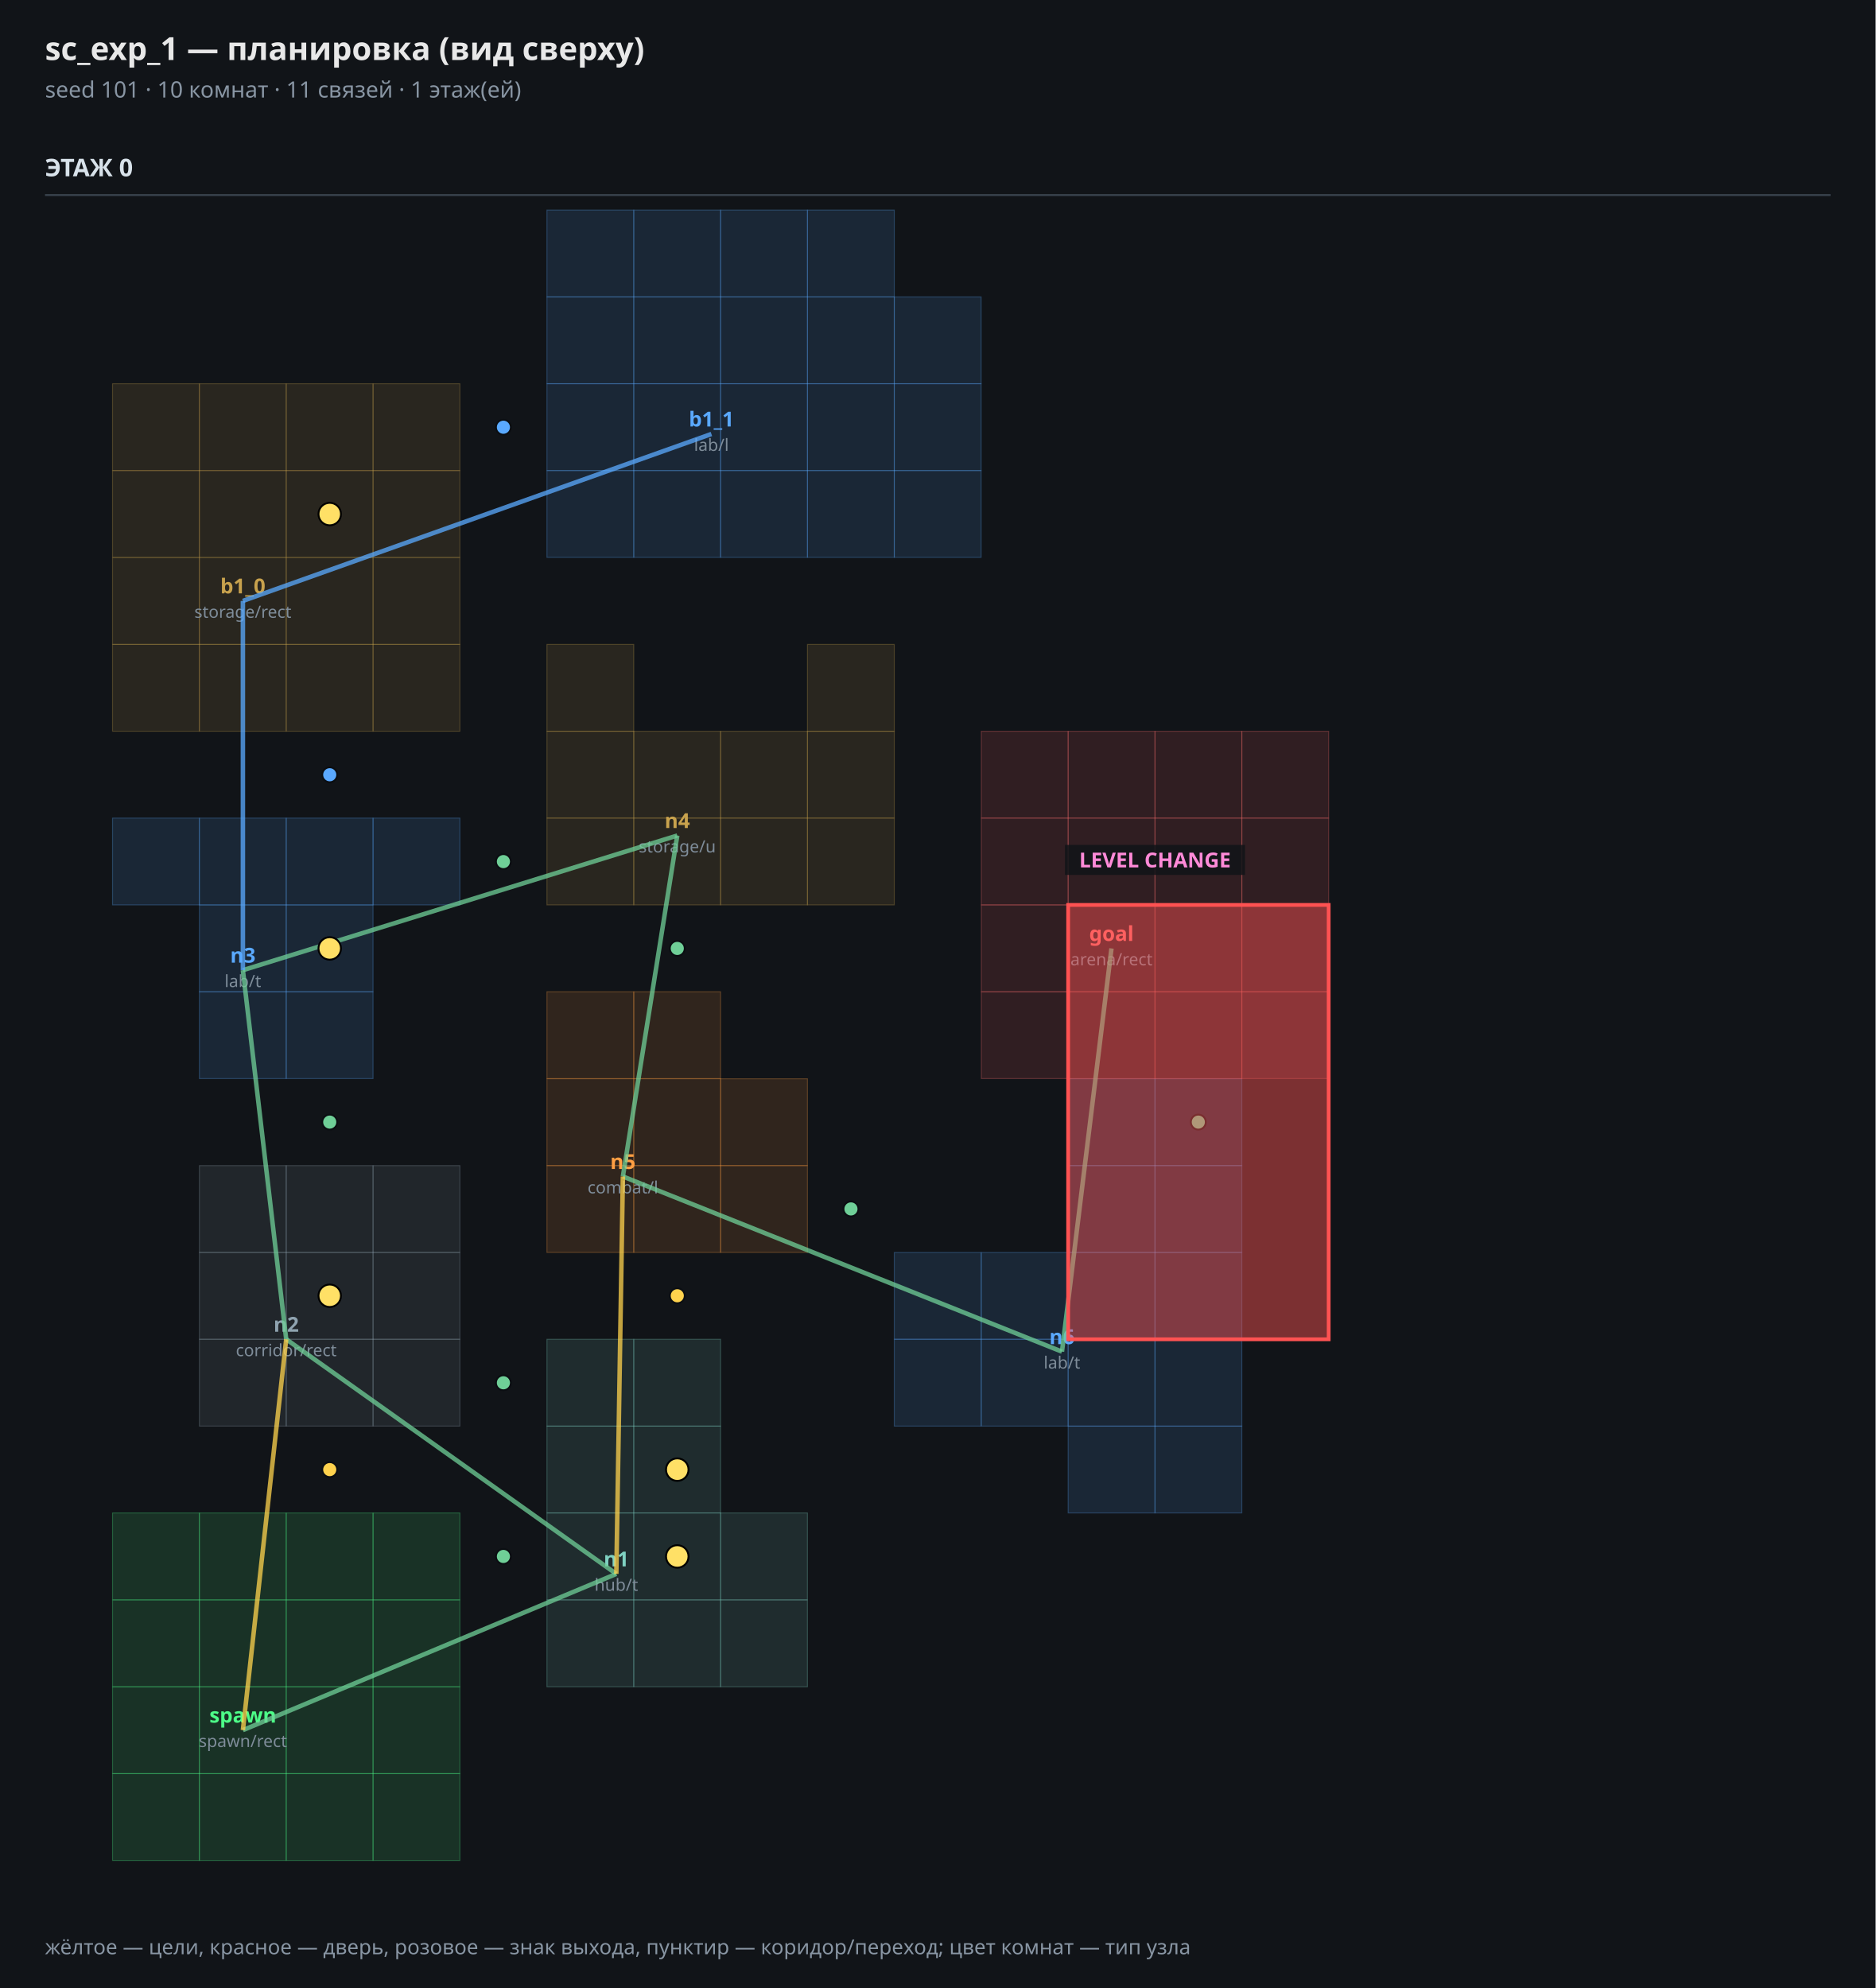
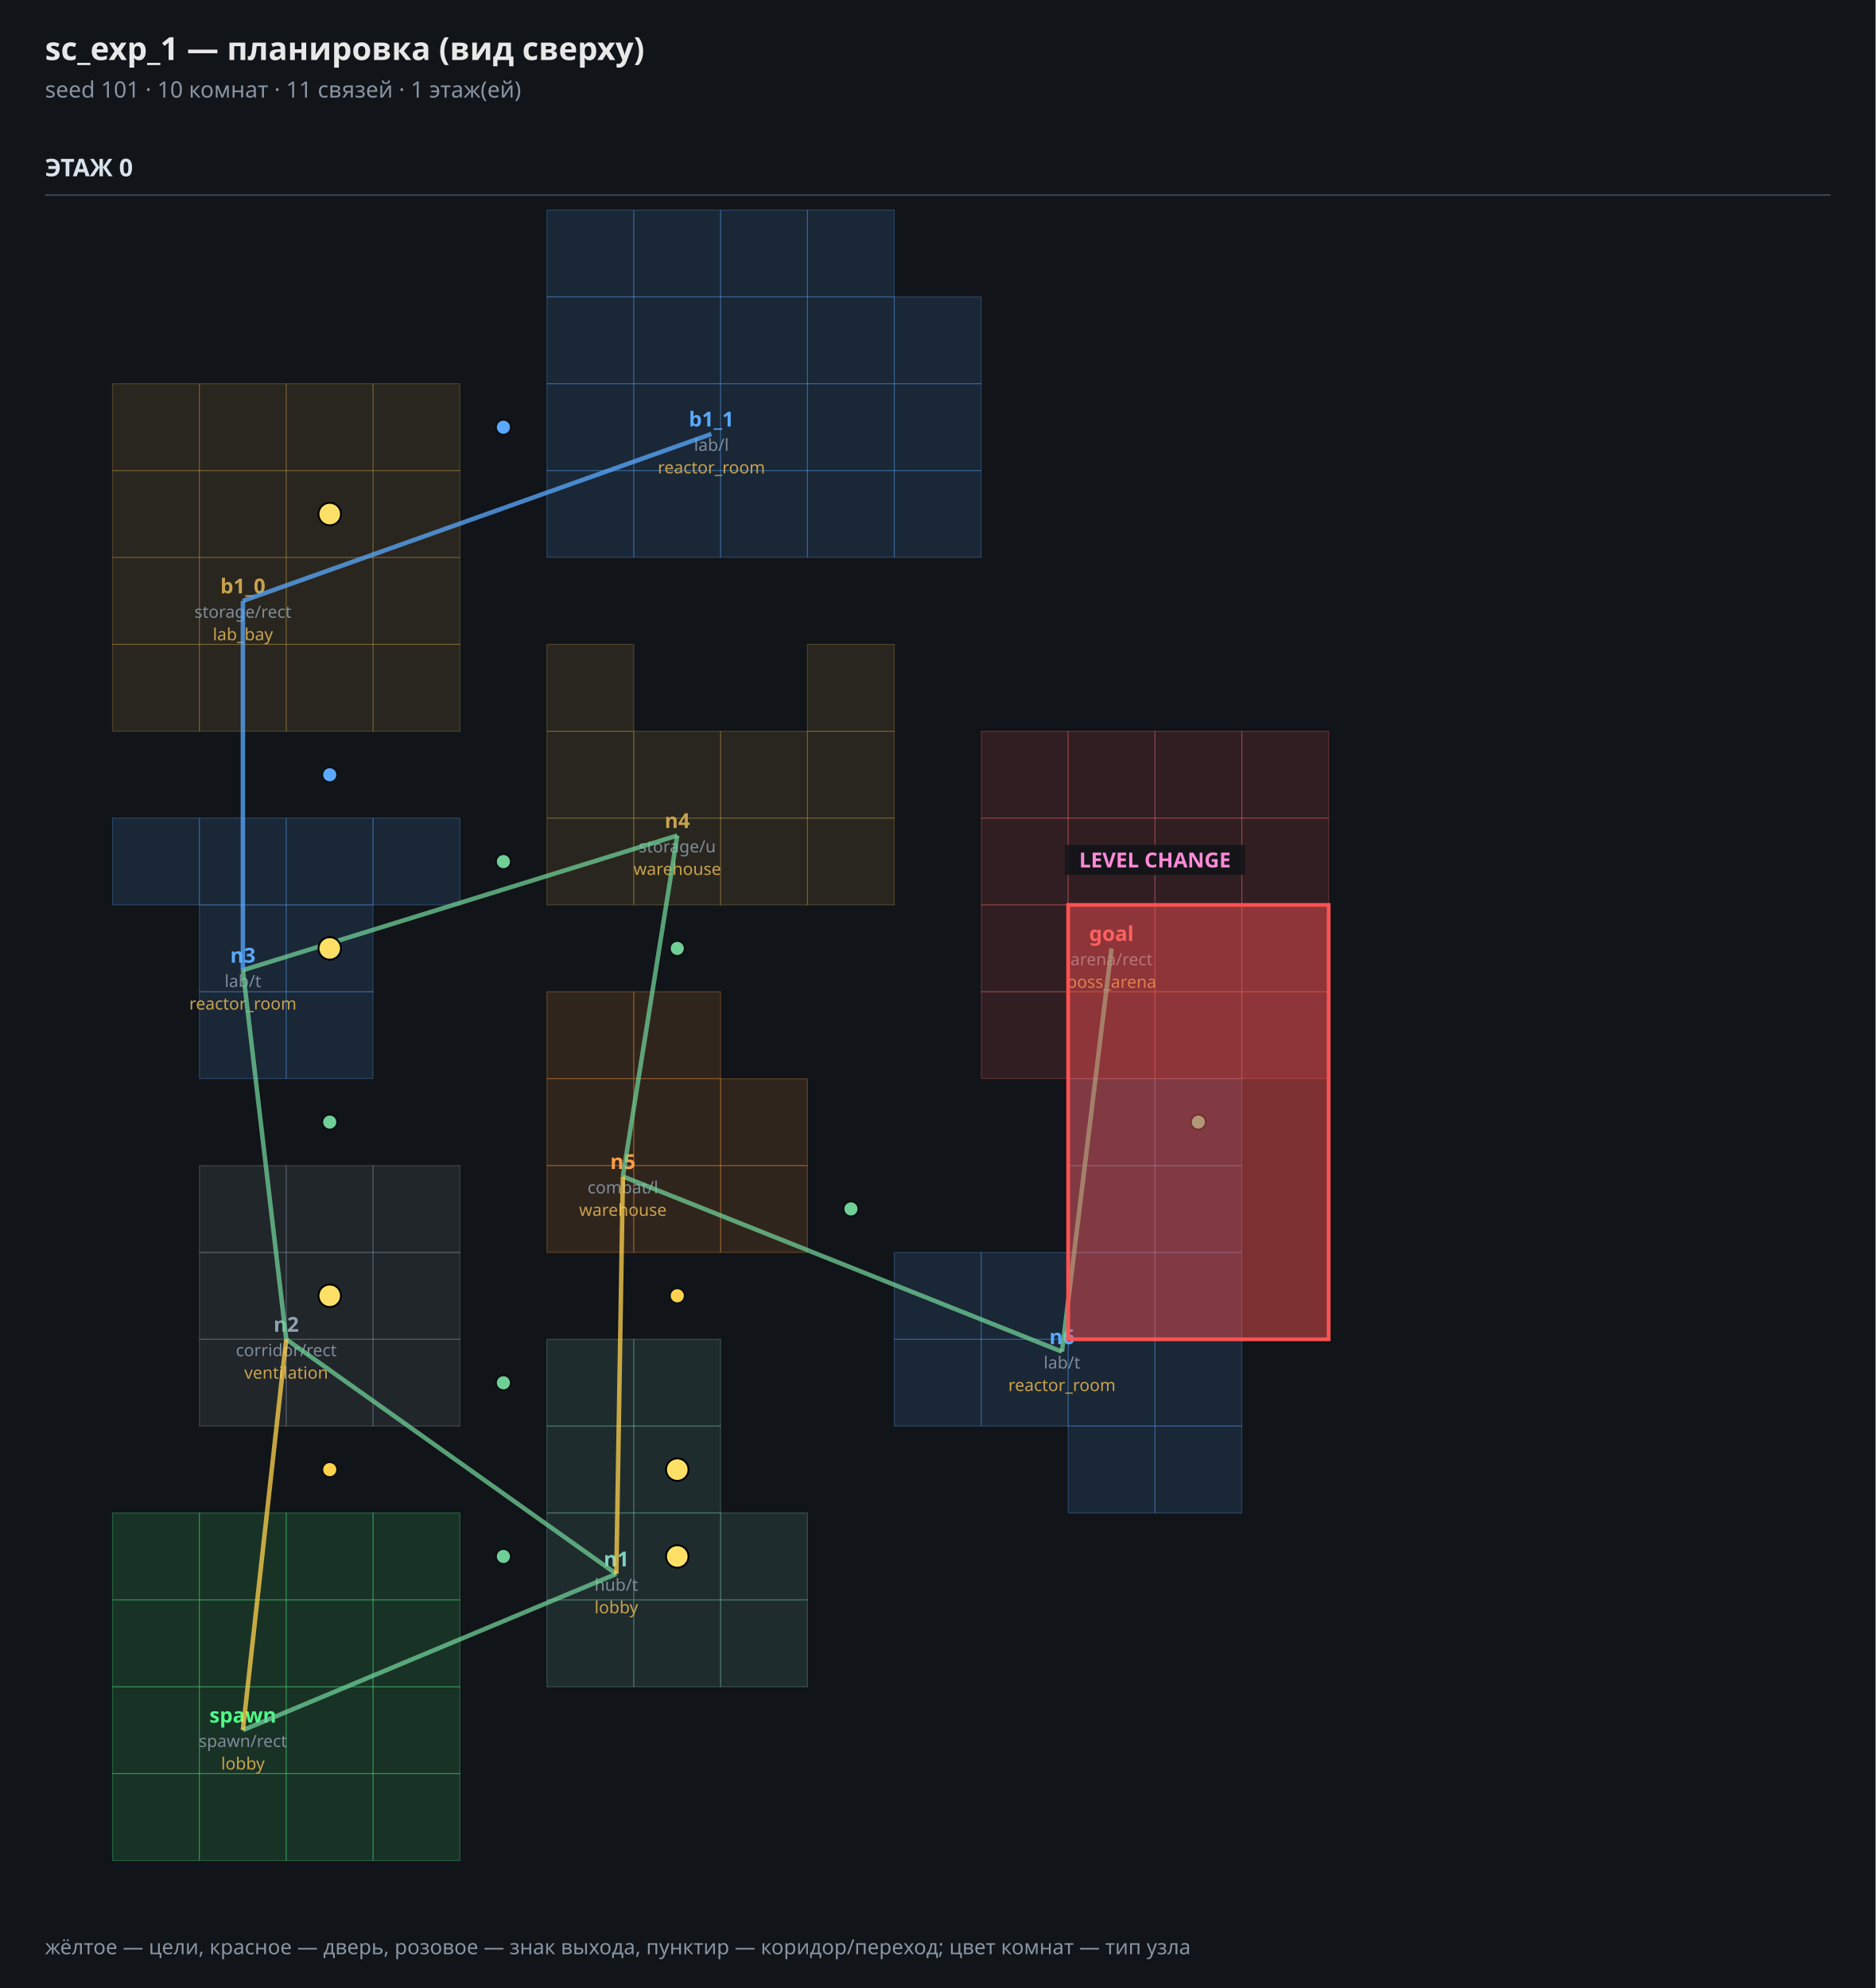
<svg xmlns="http://www.w3.org/2000/svg" width="1000" height="1060" viewBox="0 0 1000 1060">
  <rect width="100%" height="100%" fill="#111418" />
  <text x="24" y="32" fill="#e8e8e8" font-family="sans-serif" font-size="17" font-weight="bold">sc_exp_1 — планировка (вид сверху)</text>
  <text x="24" y="52" fill="#8895a3" font-family="sans-serif" font-size="12">seed 101 · 10 комнат · 11 связей · 1 этаж(ей)</text>
  <text x="24" y="94" fill="#d8e2ea" font-family="sans-serif" font-size="13" font-weight="bold">ЭТАЖ 0</text>
  <line x1="24" y1="104" x2="976" y2="104" stroke="#39434d" stroke-width="1" />
  <rect x="60.0" y="945.7" width="46.3" height="46.3" fill="#4dff88" fill-opacity="0.13" stroke="#4dff88" stroke-opacity="0.28" stroke-width="0.5" />
  <rect x="60.0" y="899.4" width="46.3" height="46.3" fill="#4dff88" fill-opacity="0.13" stroke="#4dff88" stroke-opacity="0.28" stroke-width="0.5" />
  <rect x="60.0" y="853.1" width="46.3" height="46.3" fill="#4dff88" fill-opacity="0.13" stroke="#4dff88" stroke-opacity="0.28" stroke-width="0.5" />
  <rect x="60.0" y="806.7" width="46.3" height="46.3" fill="#4dff88" fill-opacity="0.13" stroke="#4dff88" stroke-opacity="0.28" stroke-width="0.5" />
  <rect x="106.3" y="945.7" width="46.3" height="46.3" fill="#4dff88" fill-opacity="0.13" stroke="#4dff88" stroke-opacity="0.28" stroke-width="0.5" />
  <rect x="106.3" y="899.4" width="46.3" height="46.3" fill="#4dff88" fill-opacity="0.13" stroke="#4dff88" stroke-opacity="0.28" stroke-width="0.5" />
  <rect x="106.3" y="853.1" width="46.3" height="46.3" fill="#4dff88" fill-opacity="0.13" stroke="#4dff88" stroke-opacity="0.28" stroke-width="0.5" />
  <rect x="106.3" y="806.7" width="46.3" height="46.3" fill="#4dff88" fill-opacity="0.13" stroke="#4dff88" stroke-opacity="0.28" stroke-width="0.5" />
  <rect x="152.6" y="945.7" width="46.3" height="46.3" fill="#4dff88" fill-opacity="0.13" stroke="#4dff88" stroke-opacity="0.28" stroke-width="0.5" />
  <rect x="152.6" y="899.4" width="46.3" height="46.3" fill="#4dff88" fill-opacity="0.13" stroke="#4dff88" stroke-opacity="0.28" stroke-width="0.5" />
  <rect x="152.6" y="853.1" width="46.3" height="46.3" fill="#4dff88" fill-opacity="0.13" stroke="#4dff88" stroke-opacity="0.28" stroke-width="0.5" />
  <rect x="152.6" y="806.7" width="46.3" height="46.3" fill="#4dff88" fill-opacity="0.13" stroke="#4dff88" stroke-opacity="0.28" stroke-width="0.5" />
  <rect x="198.9" y="945.7" width="46.3" height="46.3" fill="#4dff88" fill-opacity="0.13" stroke="#4dff88" stroke-opacity="0.28" stroke-width="0.5" />
  <rect x="198.9" y="899.4" width="46.3" height="46.3" fill="#4dff88" fill-opacity="0.13" stroke="#4dff88" stroke-opacity="0.28" stroke-width="0.5" />
  <rect x="198.9" y="853.1" width="46.3" height="46.3" fill="#4dff88" fill-opacity="0.13" stroke="#4dff88" stroke-opacity="0.28" stroke-width="0.5" />
  <rect x="198.9" y="806.7" width="46.3" height="46.3" fill="#4dff88" fill-opacity="0.13" stroke="#4dff88" stroke-opacity="0.28" stroke-width="0.5" />
  <text x="129.5" y="918.5" fill="#4dff88" font-family="sans-serif" font-size="11" font-weight="bold" text-anchor="middle">spawn</text>
  <text x="129.5" y="931.5" fill="#7e8c99" font-family="sans-serif" font-size="9" text-anchor="middle">spawn/rect</text>
+   <text x="129.5" y="943.5" fill="#c9a24d" font-family="sans-serif" font-size="9" text-anchor="middle">lobby</text>
  <rect x="291.6" y="853.1" width="46.3" height="46.3" fill="#7fd1c1" fill-opacity="0.13" stroke="#7fd1c1" stroke-opacity="0.28" stroke-width="0.5" />
  <rect x="291.6" y="806.7" width="46.3" height="46.3" fill="#7fd1c1" fill-opacity="0.13" stroke="#7fd1c1" stroke-opacity="0.28" stroke-width="0.5" />
  <rect x="291.6" y="760.4" width="46.3" height="46.3" fill="#7fd1c1" fill-opacity="0.13" stroke="#7fd1c1" stroke-opacity="0.28" stroke-width="0.5" />
  <rect x="291.6" y="714.1" width="46.3" height="46.3" fill="#7fd1c1" fill-opacity="0.13" stroke="#7fd1c1" stroke-opacity="0.28" stroke-width="0.5" />
  <rect x="337.9" y="853.1" width="46.3" height="46.3" fill="#7fd1c1" fill-opacity="0.13" stroke="#7fd1c1" stroke-opacity="0.28" stroke-width="0.5" />
  <rect x="337.9" y="806.7" width="46.3" height="46.3" fill="#7fd1c1" fill-opacity="0.13" stroke="#7fd1c1" stroke-opacity="0.28" stroke-width="0.5" />
  <rect x="337.9" y="760.4" width="46.3" height="46.3" fill="#7fd1c1" fill-opacity="0.13" stroke="#7fd1c1" stroke-opacity="0.28" stroke-width="0.5" />
  <rect x="337.9" y="714.1" width="46.3" height="46.3" fill="#7fd1c1" fill-opacity="0.13" stroke="#7fd1c1" stroke-opacity="0.28" stroke-width="0.5" />
  <rect x="384.2" y="853.1" width="46.3" height="46.3" fill="#7fd1c1" fill-opacity="0.13" stroke="#7fd1c1" stroke-opacity="0.28" stroke-width="0.5" />
  <rect x="384.2" y="806.7" width="46.3" height="46.3" fill="#7fd1c1" fill-opacity="0.13" stroke="#7fd1c1" stroke-opacity="0.28" stroke-width="0.5" />
  <text x="328.6" y="835.2" fill="#7fd1c1" font-family="sans-serif" font-size="11" font-weight="bold" text-anchor="middle">n1</text>
  <text x="328.6" y="848.2" fill="#7e8c99" font-family="sans-serif" font-size="9" text-anchor="middle">hub/t</text>
+   <text x="328.6" y="860.2" fill="#c9a24d" font-family="sans-serif" font-size="9" text-anchor="middle">lobby</text>
  <rect x="106.3" y="714.1" width="46.3" height="46.3" fill="#8fa3b0" fill-opacity="0.13" stroke="#8fa3b0" stroke-opacity="0.28" stroke-width="0.5" />
  <rect x="106.3" y="667.8" width="46.3" height="46.3" fill="#8fa3b0" fill-opacity="0.13" stroke="#8fa3b0" stroke-opacity="0.28" stroke-width="0.5" />
  <rect x="106.3" y="621.5" width="46.3" height="46.3" fill="#8fa3b0" fill-opacity="0.13" stroke="#8fa3b0" stroke-opacity="0.28" stroke-width="0.5" />
  <rect x="152.6" y="714.1" width="46.3" height="46.3" fill="#8fa3b0" fill-opacity="0.13" stroke="#8fa3b0" stroke-opacity="0.28" stroke-width="0.5" />
  <rect x="152.6" y="667.8" width="46.3" height="46.3" fill="#8fa3b0" fill-opacity="0.13" stroke="#8fa3b0" stroke-opacity="0.28" stroke-width="0.5" />
  <rect x="152.6" y="621.5" width="46.3" height="46.3" fill="#8fa3b0" fill-opacity="0.13" stroke="#8fa3b0" stroke-opacity="0.28" stroke-width="0.5" />
  <rect x="198.9" y="714.1" width="46.3" height="46.3" fill="#8fa3b0" fill-opacity="0.13" stroke="#8fa3b0" stroke-opacity="0.28" stroke-width="0.5" />
  <rect x="198.9" y="667.8" width="46.3" height="46.3" fill="#8fa3b0" fill-opacity="0.13" stroke="#8fa3b0" stroke-opacity="0.28" stroke-width="0.5" />
  <rect x="198.9" y="621.5" width="46.3" height="46.3" fill="#8fa3b0" fill-opacity="0.13" stroke="#8fa3b0" stroke-opacity="0.28" stroke-width="0.5" />
  <text x="152.6" y="710.1" fill="#8fa3b0" font-family="sans-serif" font-size="11" font-weight="bold" text-anchor="middle">n2</text>
  <text x="152.6" y="723.1" fill="#7e8c99" font-family="sans-serif" font-size="9" text-anchor="middle">corridor/rect</text>
+   <text x="152.6" y="735.1" fill="#c9a24d" font-family="sans-serif" font-size="9" text-anchor="middle">ventilation</text>
  <rect x="291.6" y="621.5" width="46.3" height="46.3" fill="#ff9f43" fill-opacity="0.13" stroke="#ff9f43" stroke-opacity="0.28" stroke-width="0.5" />
  <rect x="291.6" y="575.2" width="46.3" height="46.3" fill="#ff9f43" fill-opacity="0.13" stroke="#ff9f43" stroke-opacity="0.28" stroke-width="0.5" />
  <rect x="291.6" y="528.8" width="46.3" height="46.3" fill="#ff9f43" fill-opacity="0.13" stroke="#ff9f43" stroke-opacity="0.28" stroke-width="0.5" />
  <rect x="337.9" y="621.5" width="46.3" height="46.3" fill="#ff9f43" fill-opacity="0.13" stroke="#ff9f43" stroke-opacity="0.28" stroke-width="0.5" />
  <rect x="337.9" y="575.2" width="46.3" height="46.3" fill="#ff9f43" fill-opacity="0.13" stroke="#ff9f43" stroke-opacity="0.28" stroke-width="0.5" />
  <rect x="337.9" y="528.8" width="46.3" height="46.3" fill="#ff9f43" fill-opacity="0.13" stroke="#ff9f43" stroke-opacity="0.28" stroke-width="0.5" />
  <rect x="384.2" y="621.5" width="46.3" height="46.3" fill="#ff9f43" fill-opacity="0.13" stroke="#ff9f43" stroke-opacity="0.28" stroke-width="0.5" />
  <rect x="384.2" y="575.2" width="46.3" height="46.3" fill="#ff9f43" fill-opacity="0.13" stroke="#ff9f43" stroke-opacity="0.28" stroke-width="0.5" />
  <text x="332.1" y="623.3" fill="#ff9f43" font-family="sans-serif" font-size="11" font-weight="bold" text-anchor="middle">n5</text>
  <text x="332.1" y="636.3" fill="#7e8c99" font-family="sans-serif" font-size="9" text-anchor="middle">combat/l</text>
+   <text x="332.1" y="648.3" fill="#c9a24d" font-family="sans-serif" font-size="9" text-anchor="middle">warehouse</text>
  <rect x="60.0" y="436.2" width="46.3" height="46.3" fill="#5aa9ff" fill-opacity="0.13" stroke="#5aa9ff" stroke-opacity="0.28" stroke-width="0.5" />
  <rect x="106.3" y="528.8" width="46.3" height="46.3" fill="#5aa9ff" fill-opacity="0.13" stroke="#5aa9ff" stroke-opacity="0.28" stroke-width="0.5" />
  <rect x="106.3" y="482.5" width="46.3" height="46.3" fill="#5aa9ff" fill-opacity="0.13" stroke="#5aa9ff" stroke-opacity="0.28" stroke-width="0.5" />
  <rect x="106.3" y="436.2" width="46.3" height="46.3" fill="#5aa9ff" fill-opacity="0.13" stroke="#5aa9ff" stroke-opacity="0.28" stroke-width="0.5" />
  <rect x="152.6" y="528.8" width="46.3" height="46.3" fill="#5aa9ff" fill-opacity="0.13" stroke="#5aa9ff" stroke-opacity="0.28" stroke-width="0.5" />
  <rect x="152.6" y="482.5" width="46.3" height="46.3" fill="#5aa9ff" fill-opacity="0.13" stroke="#5aa9ff" stroke-opacity="0.28" stroke-width="0.5" />
  <rect x="152.6" y="436.2" width="46.3" height="46.3" fill="#5aa9ff" fill-opacity="0.13" stroke="#5aa9ff" stroke-opacity="0.28" stroke-width="0.5" />
  <rect x="198.9" y="436.2" width="46.3" height="46.3" fill="#5aa9ff" fill-opacity="0.13" stroke="#5aa9ff" stroke-opacity="0.28" stroke-width="0.5" />
  <text x="129.5" y="513.3" fill="#5aa9ff" font-family="sans-serif" font-size="11" font-weight="bold" text-anchor="middle">n3</text>
  <text x="129.5" y="526.3" fill="#7e8c99" font-family="sans-serif" font-size="9" text-anchor="middle">lab/t</text>
+   <text x="129.5" y="538.3" fill="#c9a24d" font-family="sans-serif" font-size="9" text-anchor="middle">reactor_room</text>
  <rect x="291.6" y="436.2" width="46.3" height="46.3" fill="#c8a24d" fill-opacity="0.13" stroke="#c8a24d" stroke-opacity="0.28" stroke-width="0.5" />
  <rect x="291.6" y="389.9" width="46.3" height="46.3" fill="#c8a24d" fill-opacity="0.13" stroke="#c8a24d" stroke-opacity="0.28" stroke-width="0.5" />
  <rect x="291.6" y="343.6" width="46.3" height="46.3" fill="#c8a24d" fill-opacity="0.13" stroke="#c8a24d" stroke-opacity="0.28" stroke-width="0.5" />
  <rect x="337.9" y="436.2" width="46.3" height="46.3" fill="#c8a24d" fill-opacity="0.13" stroke="#c8a24d" stroke-opacity="0.28" stroke-width="0.5" />
  <rect x="337.9" y="389.9" width="46.3" height="46.3" fill="#c8a24d" fill-opacity="0.13" stroke="#c8a24d" stroke-opacity="0.28" stroke-width="0.5" />
  <rect x="384.2" y="436.2" width="46.3" height="46.3" fill="#c8a24d" fill-opacity="0.13" stroke="#c8a24d" stroke-opacity="0.28" stroke-width="0.5" />
  <rect x="384.2" y="389.9" width="46.3" height="46.3" fill="#c8a24d" fill-opacity="0.13" stroke="#c8a24d" stroke-opacity="0.28" stroke-width="0.5" />
  <rect x="430.5" y="436.2" width="46.3" height="46.3" fill="#c8a24d" fill-opacity="0.13" stroke="#c8a24d" stroke-opacity="0.28" stroke-width="0.5" />
  <rect x="430.5" y="389.9" width="46.3" height="46.3" fill="#c8a24d" fill-opacity="0.13" stroke="#c8a24d" stroke-opacity="0.28" stroke-width="0.5" />
  <rect x="430.5" y="343.6" width="46.3" height="46.3" fill="#c8a24d" fill-opacity="0.13" stroke="#c8a24d" stroke-opacity="0.28" stroke-width="0.5" />
  <text x="361.1" y="441.5" fill="#c8a24d" font-family="sans-serif" font-size="11" font-weight="bold" text-anchor="middle">n4</text>
  <text x="361.1" y="454.5" fill="#7e8c99" font-family="sans-serif" font-size="9" text-anchor="middle">storage/u</text>
+   <text x="361.1" y="466.5" fill="#c9a24d" font-family="sans-serif" font-size="9" text-anchor="middle">warehouse</text>
  <rect x="476.8" y="714.1" width="46.3" height="46.3" fill="#5aa9ff" fill-opacity="0.13" stroke="#5aa9ff" stroke-opacity="0.28" stroke-width="0.5" />
  <rect x="476.8" y="667.8" width="46.3" height="46.3" fill="#5aa9ff" fill-opacity="0.13" stroke="#5aa9ff" stroke-opacity="0.28" stroke-width="0.5" />
  <rect x="523.2" y="714.1" width="46.3" height="46.3" fill="#5aa9ff" fill-opacity="0.13" stroke="#5aa9ff" stroke-opacity="0.28" stroke-width="0.5" />
  <rect x="523.2" y="667.8" width="46.3" height="46.3" fill="#5aa9ff" fill-opacity="0.13" stroke="#5aa9ff" stroke-opacity="0.28" stroke-width="0.5" />
  <rect x="569.5" y="760.4" width="46.3" height="46.3" fill="#5aa9ff" fill-opacity="0.13" stroke="#5aa9ff" stroke-opacity="0.28" stroke-width="0.5" />
  <rect x="569.5" y="714.1" width="46.3" height="46.3" fill="#5aa9ff" fill-opacity="0.13" stroke="#5aa9ff" stroke-opacity="0.28" stroke-width="0.5" />
  <rect x="569.5" y="667.8" width="46.3" height="46.3" fill="#5aa9ff" fill-opacity="0.13" stroke="#5aa9ff" stroke-opacity="0.28" stroke-width="0.5" />
  <rect x="569.5" y="621.5" width="46.3" height="46.3" fill="#5aa9ff" fill-opacity="0.13" stroke="#5aa9ff" stroke-opacity="0.28" stroke-width="0.5" />
  <rect x="569.5" y="575.2" width="46.3" height="46.3" fill="#5aa9ff" fill-opacity="0.13" stroke="#5aa9ff" stroke-opacity="0.28" stroke-width="0.5" />
  <rect x="615.8" y="760.4" width="46.3" height="46.3" fill="#5aa9ff" fill-opacity="0.13" stroke="#5aa9ff" stroke-opacity="0.28" stroke-width="0.5" />
  <rect x="615.8" y="714.1" width="46.3" height="46.3" fill="#5aa9ff" fill-opacity="0.13" stroke="#5aa9ff" stroke-opacity="0.28" stroke-width="0.5" />
  <rect x="615.8" y="667.8" width="46.3" height="46.3" fill="#5aa9ff" fill-opacity="0.13" stroke="#5aa9ff" stroke-opacity="0.28" stroke-width="0.5" />
  <rect x="615.8" y="621.5" width="46.3" height="46.3" fill="#5aa9ff" fill-opacity="0.13" stroke="#5aa9ff" stroke-opacity="0.28" stroke-width="0.5" />
  <rect x="615.8" y="575.2" width="46.3" height="46.3" fill="#5aa9ff" fill-opacity="0.13" stroke="#5aa9ff" stroke-opacity="0.28" stroke-width="0.5" />
  <text x="566.2" y="716.7" fill="#5aa9ff" font-family="sans-serif" font-size="11" font-weight="bold" text-anchor="middle">n6</text>
  <text x="566.2" y="729.7" fill="#7e8c99" font-family="sans-serif" font-size="9" text-anchor="middle">lab/t</text>
+   <text x="566.2" y="741.7" fill="#c9a24d" font-family="sans-serif" font-size="9" text-anchor="middle">reactor_room</text>
  <rect x="60.0" y="343.6" width="46.3" height="46.3" fill="#c8a24d" fill-opacity="0.13" stroke="#c8a24d" stroke-opacity="0.28" stroke-width="0.5" />
  <rect x="60.0" y="297.3" width="46.3" height="46.3" fill="#c8a24d" fill-opacity="0.13" stroke="#c8a24d" stroke-opacity="0.28" stroke-width="0.5" />
  <rect x="60.0" y="250.9" width="46.3" height="46.3" fill="#c8a24d" fill-opacity="0.13" stroke="#c8a24d" stroke-opacity="0.28" stroke-width="0.5" />
  <rect x="60.0" y="204.6" width="46.3" height="46.3" fill="#c8a24d" fill-opacity="0.13" stroke="#c8a24d" stroke-opacity="0.28" stroke-width="0.5" />
  <rect x="106.3" y="343.6" width="46.3" height="46.3" fill="#c8a24d" fill-opacity="0.13" stroke="#c8a24d" stroke-opacity="0.28" stroke-width="0.5" />
  <rect x="106.3" y="297.3" width="46.3" height="46.3" fill="#c8a24d" fill-opacity="0.13" stroke="#c8a24d" stroke-opacity="0.28" stroke-width="0.5" />
  <rect x="106.3" y="250.9" width="46.3" height="46.3" fill="#c8a24d" fill-opacity="0.13" stroke="#c8a24d" stroke-opacity="0.28" stroke-width="0.5" />
  <rect x="106.3" y="204.6" width="46.3" height="46.3" fill="#c8a24d" fill-opacity="0.13" stroke="#c8a24d" stroke-opacity="0.28" stroke-width="0.5" />
  <rect x="152.6" y="343.6" width="46.3" height="46.3" fill="#c8a24d" fill-opacity="0.13" stroke="#c8a24d" stroke-opacity="0.28" stroke-width="0.5" />
  <rect x="152.6" y="297.3" width="46.3" height="46.3" fill="#c8a24d" fill-opacity="0.13" stroke="#c8a24d" stroke-opacity="0.28" stroke-width="0.5" />
  <rect x="152.6" y="250.9" width="46.3" height="46.3" fill="#c8a24d" fill-opacity="0.13" stroke="#c8a24d" stroke-opacity="0.28" stroke-width="0.5" />
  <rect x="152.6" y="204.6" width="46.3" height="46.3" fill="#c8a24d" fill-opacity="0.13" stroke="#c8a24d" stroke-opacity="0.28" stroke-width="0.5" />
  <rect x="198.9" y="343.6" width="46.3" height="46.3" fill="#c8a24d" fill-opacity="0.13" stroke="#c8a24d" stroke-opacity="0.28" stroke-width="0.5" />
  <rect x="198.9" y="297.3" width="46.3" height="46.3" fill="#c8a24d" fill-opacity="0.13" stroke="#c8a24d" stroke-opacity="0.28" stroke-width="0.5" />
  <rect x="198.9" y="250.9" width="46.3" height="46.3" fill="#c8a24d" fill-opacity="0.13" stroke="#c8a24d" stroke-opacity="0.28" stroke-width="0.5" />
  <rect x="198.9" y="204.6" width="46.3" height="46.3" fill="#c8a24d" fill-opacity="0.13" stroke="#c8a24d" stroke-opacity="0.28" stroke-width="0.5" />
  <text x="129.5" y="316.4" fill="#c8a24d" font-family="sans-serif" font-size="11" font-weight="bold" text-anchor="middle">b1_0</text>
  <text x="129.5" y="329.4" fill="#7e8c99" font-family="sans-serif" font-size="9" text-anchor="middle">storage/rect</text>
+   <text x="129.5" y="341.4" fill="#c9a24d" font-family="sans-serif" font-size="9" text-anchor="middle">lab_bay</text>
  <rect x="523.2" y="528.8" width="46.3" height="46.3" fill="#ff6b6b" fill-opacity="0.13" stroke="#ff6b6b" stroke-opacity="0.28" stroke-width="0.5" />
  <rect x="523.2" y="482.5" width="46.3" height="46.3" fill="#ff6b6b" fill-opacity="0.13" stroke="#ff6b6b" stroke-opacity="0.28" stroke-width="0.5" />
  <rect x="523.2" y="436.2" width="46.3" height="46.3" fill="#ff6b6b" fill-opacity="0.13" stroke="#ff6b6b" stroke-opacity="0.28" stroke-width="0.5" />
  <rect x="523.2" y="389.9" width="46.3" height="46.3" fill="#ff6b6b" fill-opacity="0.13" stroke="#ff6b6b" stroke-opacity="0.28" stroke-width="0.5" />
  <rect x="569.5" y="528.8" width="46.3" height="46.3" fill="#ff6b6b" fill-opacity="0.13" stroke="#ff6b6b" stroke-opacity="0.28" stroke-width="0.5" />
  <rect x="569.5" y="482.5" width="46.3" height="46.3" fill="#ff6b6b" fill-opacity="0.13" stroke="#ff6b6b" stroke-opacity="0.28" stroke-width="0.5" />
  <rect x="569.5" y="436.2" width="46.3" height="46.3" fill="#ff6b6b" fill-opacity="0.13" stroke="#ff6b6b" stroke-opacity="0.28" stroke-width="0.5" />
  <rect x="569.5" y="389.9" width="46.3" height="46.3" fill="#ff6b6b" fill-opacity="0.13" stroke="#ff6b6b" stroke-opacity="0.28" stroke-width="0.5" />
  <rect x="615.8" y="528.8" width="46.3" height="46.3" fill="#ff6b6b" fill-opacity="0.13" stroke="#ff6b6b" stroke-opacity="0.28" stroke-width="0.5" />
  <rect x="615.8" y="482.5" width="46.3" height="46.3" fill="#ff6b6b" fill-opacity="0.13" stroke="#ff6b6b" stroke-opacity="0.28" stroke-width="0.5" />
  <rect x="615.8" y="436.2" width="46.3" height="46.3" fill="#ff6b6b" fill-opacity="0.13" stroke="#ff6b6b" stroke-opacity="0.28" stroke-width="0.5" />
  <rect x="615.8" y="389.9" width="46.3" height="46.3" fill="#ff6b6b" fill-opacity="0.13" stroke="#ff6b6b" stroke-opacity="0.28" stroke-width="0.5" />
  <rect x="662.1" y="528.8" width="46.3" height="46.3" fill="#ff6b6b" fill-opacity="0.13" stroke="#ff6b6b" stroke-opacity="0.28" stroke-width="0.5" />
  <rect x="662.1" y="482.5" width="46.3" height="46.3" fill="#ff6b6b" fill-opacity="0.13" stroke="#ff6b6b" stroke-opacity="0.28" stroke-width="0.5" />
  <rect x="662.1" y="436.2" width="46.3" height="46.3" fill="#ff6b6b" fill-opacity="0.13" stroke="#ff6b6b" stroke-opacity="0.28" stroke-width="0.5" />
  <rect x="662.1" y="389.9" width="46.3" height="46.3" fill="#ff6b6b" fill-opacity="0.13" stroke="#ff6b6b" stroke-opacity="0.28" stroke-width="0.5" />
  <text x="592.6" y="501.7" fill="#ff6b6b" font-family="sans-serif" font-size="11" font-weight="bold" text-anchor="middle">goal</text>
  <text x="592.6" y="514.7" fill="#7e8c99" font-family="sans-serif" font-size="9" text-anchor="middle">arena/rect</text>
+   <text x="592.6" y="526.7" fill="#c9a24d" font-family="sans-serif" font-size="9" text-anchor="middle">boss_arena</text>
  <rect x="291.6" y="250.9" width="46.3" height="46.3" fill="#5aa9ff" fill-opacity="0.13" stroke="#5aa9ff" stroke-opacity="0.28" stroke-width="0.5" />
  <rect x="291.6" y="204.6" width="46.3" height="46.3" fill="#5aa9ff" fill-opacity="0.13" stroke="#5aa9ff" stroke-opacity="0.28" stroke-width="0.5" />
  <rect x="291.6" y="158.3" width="46.3" height="46.3" fill="#5aa9ff" fill-opacity="0.13" stroke="#5aa9ff" stroke-opacity="0.28" stroke-width="0.5" />
  <rect x="291.6" y="112.0" width="46.3" height="46.3" fill="#5aa9ff" fill-opacity="0.13" stroke="#5aa9ff" stroke-opacity="0.28" stroke-width="0.5" />
  <rect x="337.9" y="250.9" width="46.3" height="46.3" fill="#5aa9ff" fill-opacity="0.13" stroke="#5aa9ff" stroke-opacity="0.28" stroke-width="0.5" />
  <rect x="337.9" y="204.6" width="46.3" height="46.3" fill="#5aa9ff" fill-opacity="0.13" stroke="#5aa9ff" stroke-opacity="0.28" stroke-width="0.5" />
  <rect x="337.9" y="158.3" width="46.3" height="46.3" fill="#5aa9ff" fill-opacity="0.13" stroke="#5aa9ff" stroke-opacity="0.28" stroke-width="0.5" />
  <rect x="337.9" y="112.0" width="46.3" height="46.3" fill="#5aa9ff" fill-opacity="0.13" stroke="#5aa9ff" stroke-opacity="0.28" stroke-width="0.5" />
  <rect x="384.2" y="250.9" width="46.3" height="46.3" fill="#5aa9ff" fill-opacity="0.13" stroke="#5aa9ff" stroke-opacity="0.28" stroke-width="0.5" />
  <rect x="384.2" y="204.6" width="46.3" height="46.3" fill="#5aa9ff" fill-opacity="0.13" stroke="#5aa9ff" stroke-opacity="0.28" stroke-width="0.5" />
  <rect x="384.2" y="158.3" width="46.3" height="46.3" fill="#5aa9ff" fill-opacity="0.13" stroke="#5aa9ff" stroke-opacity="0.28" stroke-width="0.5" />
  <rect x="384.2" y="112.0" width="46.3" height="46.3" fill="#5aa9ff" fill-opacity="0.13" stroke="#5aa9ff" stroke-opacity="0.28" stroke-width="0.5" />
  <rect x="430.5" y="250.9" width="46.3" height="46.3" fill="#5aa9ff" fill-opacity="0.13" stroke="#5aa9ff" stroke-opacity="0.28" stroke-width="0.5" />
  <rect x="430.5" y="204.6" width="46.3" height="46.3" fill="#5aa9ff" fill-opacity="0.13" stroke="#5aa9ff" stroke-opacity="0.28" stroke-width="0.5" />
  <rect x="430.5" y="158.3" width="46.3" height="46.3" fill="#5aa9ff" fill-opacity="0.13" stroke="#5aa9ff" stroke-opacity="0.28" stroke-width="0.5" />
  <rect x="430.5" y="112.0" width="46.3" height="46.3" fill="#5aa9ff" fill-opacity="0.13" stroke="#5aa9ff" stroke-opacity="0.28" stroke-width="0.5" />
  <rect x="476.8" y="250.9" width="46.3" height="46.3" fill="#5aa9ff" fill-opacity="0.13" stroke="#5aa9ff" stroke-opacity="0.28" stroke-width="0.5" />
  <rect x="476.8" y="204.6" width="46.3" height="46.3" fill="#5aa9ff" fill-opacity="0.13" stroke="#5aa9ff" stroke-opacity="0.28" stroke-width="0.5" />
  <rect x="476.8" y="158.3" width="46.3" height="46.3" fill="#5aa9ff" fill-opacity="0.13" stroke="#5aa9ff" stroke-opacity="0.28" stroke-width="0.5" />
  <text x="379.3" y="227.4" fill="#5aa9ff" font-family="sans-serif" font-size="11" font-weight="bold" text-anchor="middle">b1_1</text>
  <text x="379.3" y="240.4" fill="#7e8c99" font-family="sans-serif" font-size="9" text-anchor="middle">lab/l</text>
+   <text x="379.3" y="252.4" fill="#c9a24d" font-family="sans-serif" font-size="9" text-anchor="middle">reactor_room</text>
  <line x1="129.5" y1="922.5" x2="328.6" y2="839.2" stroke="#6fcf97" stroke-width="2.4" stroke-opacity="0.75" />
  <circle cx="268.4" cy="829.9" r="4" fill="#6fcf97" stroke="#0b0e12" stroke-width="1" />
  <line x1="328.6" y1="839.2" x2="152.6" y2="714.1" stroke="#6fcf97" stroke-width="2.4" stroke-opacity="0.75" />
  <circle cx="268.4" cy="737.3" r="4" fill="#6fcf97" stroke="#0b0e12" stroke-width="1" />
  <line x1="152.6" y1="714.1" x2="129.5" y2="517.3" stroke="#6fcf97" stroke-width="2.4" stroke-opacity="0.75" />
  <circle cx="175.8" cy="598.3" r="4" fill="#6fcf97" stroke="#0b0e12" stroke-width="1" />
  <line x1="129.5" y1="517.3" x2="361.1" y2="445.5" stroke="#6fcf97" stroke-width="2.4" stroke-opacity="0.75" />
  <circle cx="268.4" cy="459.4" r="4" fill="#6fcf97" stroke="#0b0e12" stroke-width="1" />
  <line x1="361.1" y1="445.5" x2="332.1" y2="627.3" stroke="#6fcf97" stroke-width="2.4" stroke-opacity="0.75" />
  <circle cx="361.1" cy="505.7" r="4" fill="#6fcf97" stroke="#0b0e12" stroke-width="1" />
  <line x1="332.1" y1="627.3" x2="566.2" y2="720.7" stroke="#6fcf97" stroke-width="2.4" stroke-opacity="0.75" />
  <circle cx="453.7" cy="644.6" r="4" fill="#6fcf97" stroke="#0b0e12" stroke-width="1" />
  <line x1="566.2" y1="720.7" x2="592.6" y2="505.7" stroke="#6fcf97" stroke-width="2.4" stroke-opacity="0.75" />
  <circle cx="638.9" cy="598.3" r="4" fill="#6fcf97" stroke="#0b0e12" stroke-width="1" />
  <line x1="129.5" y1="517.3" x2="129.5" y2="320.4" stroke="#5aa9ff" stroke-width="2.4" stroke-opacity="0.75" />
  <circle cx="175.8" cy="413.1" r="4" fill="#5aa9ff" stroke="#0b0e12" stroke-width="1" />
  <line x1="129.5" y1="320.4" x2="379.3" y2="231.4" stroke="#5aa9ff" stroke-width="2.4" stroke-opacity="0.75" />
  <circle cx="268.4" cy="227.8" r="4" fill="#5aa9ff" stroke="#0b0e12" stroke-width="1" />
  <line x1="129.5" y1="922.5" x2="152.6" y2="714.1" stroke="#ffd24d" stroke-width="2.4" stroke-opacity="0.75" />
  <circle cx="175.8" cy="783.6" r="4" fill="#ffd24d" stroke="#0b0e12" stroke-width="1" />
  <line x1="328.6" y1="839.2" x2="332.1" y2="627.3" stroke="#ffd24d" stroke-width="2.4" stroke-opacity="0.75" />
  <circle cx="361.1" cy="690.9" r="4" fill="#ffd24d" stroke="#0b0e12" stroke-width="1" />
  <circle cx="175.8" cy="274.1" r="6" fill="#ffe066" stroke="#000" stroke-width="1" />
  <circle cx="361.1" cy="829.9" r="6" fill="#ffe066" stroke="#000" stroke-width="1" />
  <circle cx="361.1" cy="783.6" r="6" fill="#ffe066" stroke="#000" stroke-width="1" />
  <circle cx="175.8" cy="690.9" r="6" fill="#ffe066" stroke="#000" stroke-width="1" />
  <circle cx="175.8" cy="505.7" r="6" fill="#ffe066" stroke="#000" stroke-width="1" />
  <rect x="569.5" y="482.5" width="138.9" height="231.6" fill="#ff5252" fill-opacity="0.45" stroke="#ff5252" stroke-width="2" />
  <rect x="567.8" y="450.5" width="96" height="16" fill="#111418" fill-opacity="0.85" />
  <text x="615.8" y="462.5" fill="#ff8ad8" font-family="sans-serif" font-size="11" font-weight="bold" text-anchor="middle">LEVEL CHANGE</text>
  <text x="24" y="1042" fill="#8895a3" font-family="sans-serif" font-size="11">жёлтое — цели, красное — дверь, розовое — знак выхода, пунктир — коридор/переход; цвет комнат — тип узла</text>
</svg>
